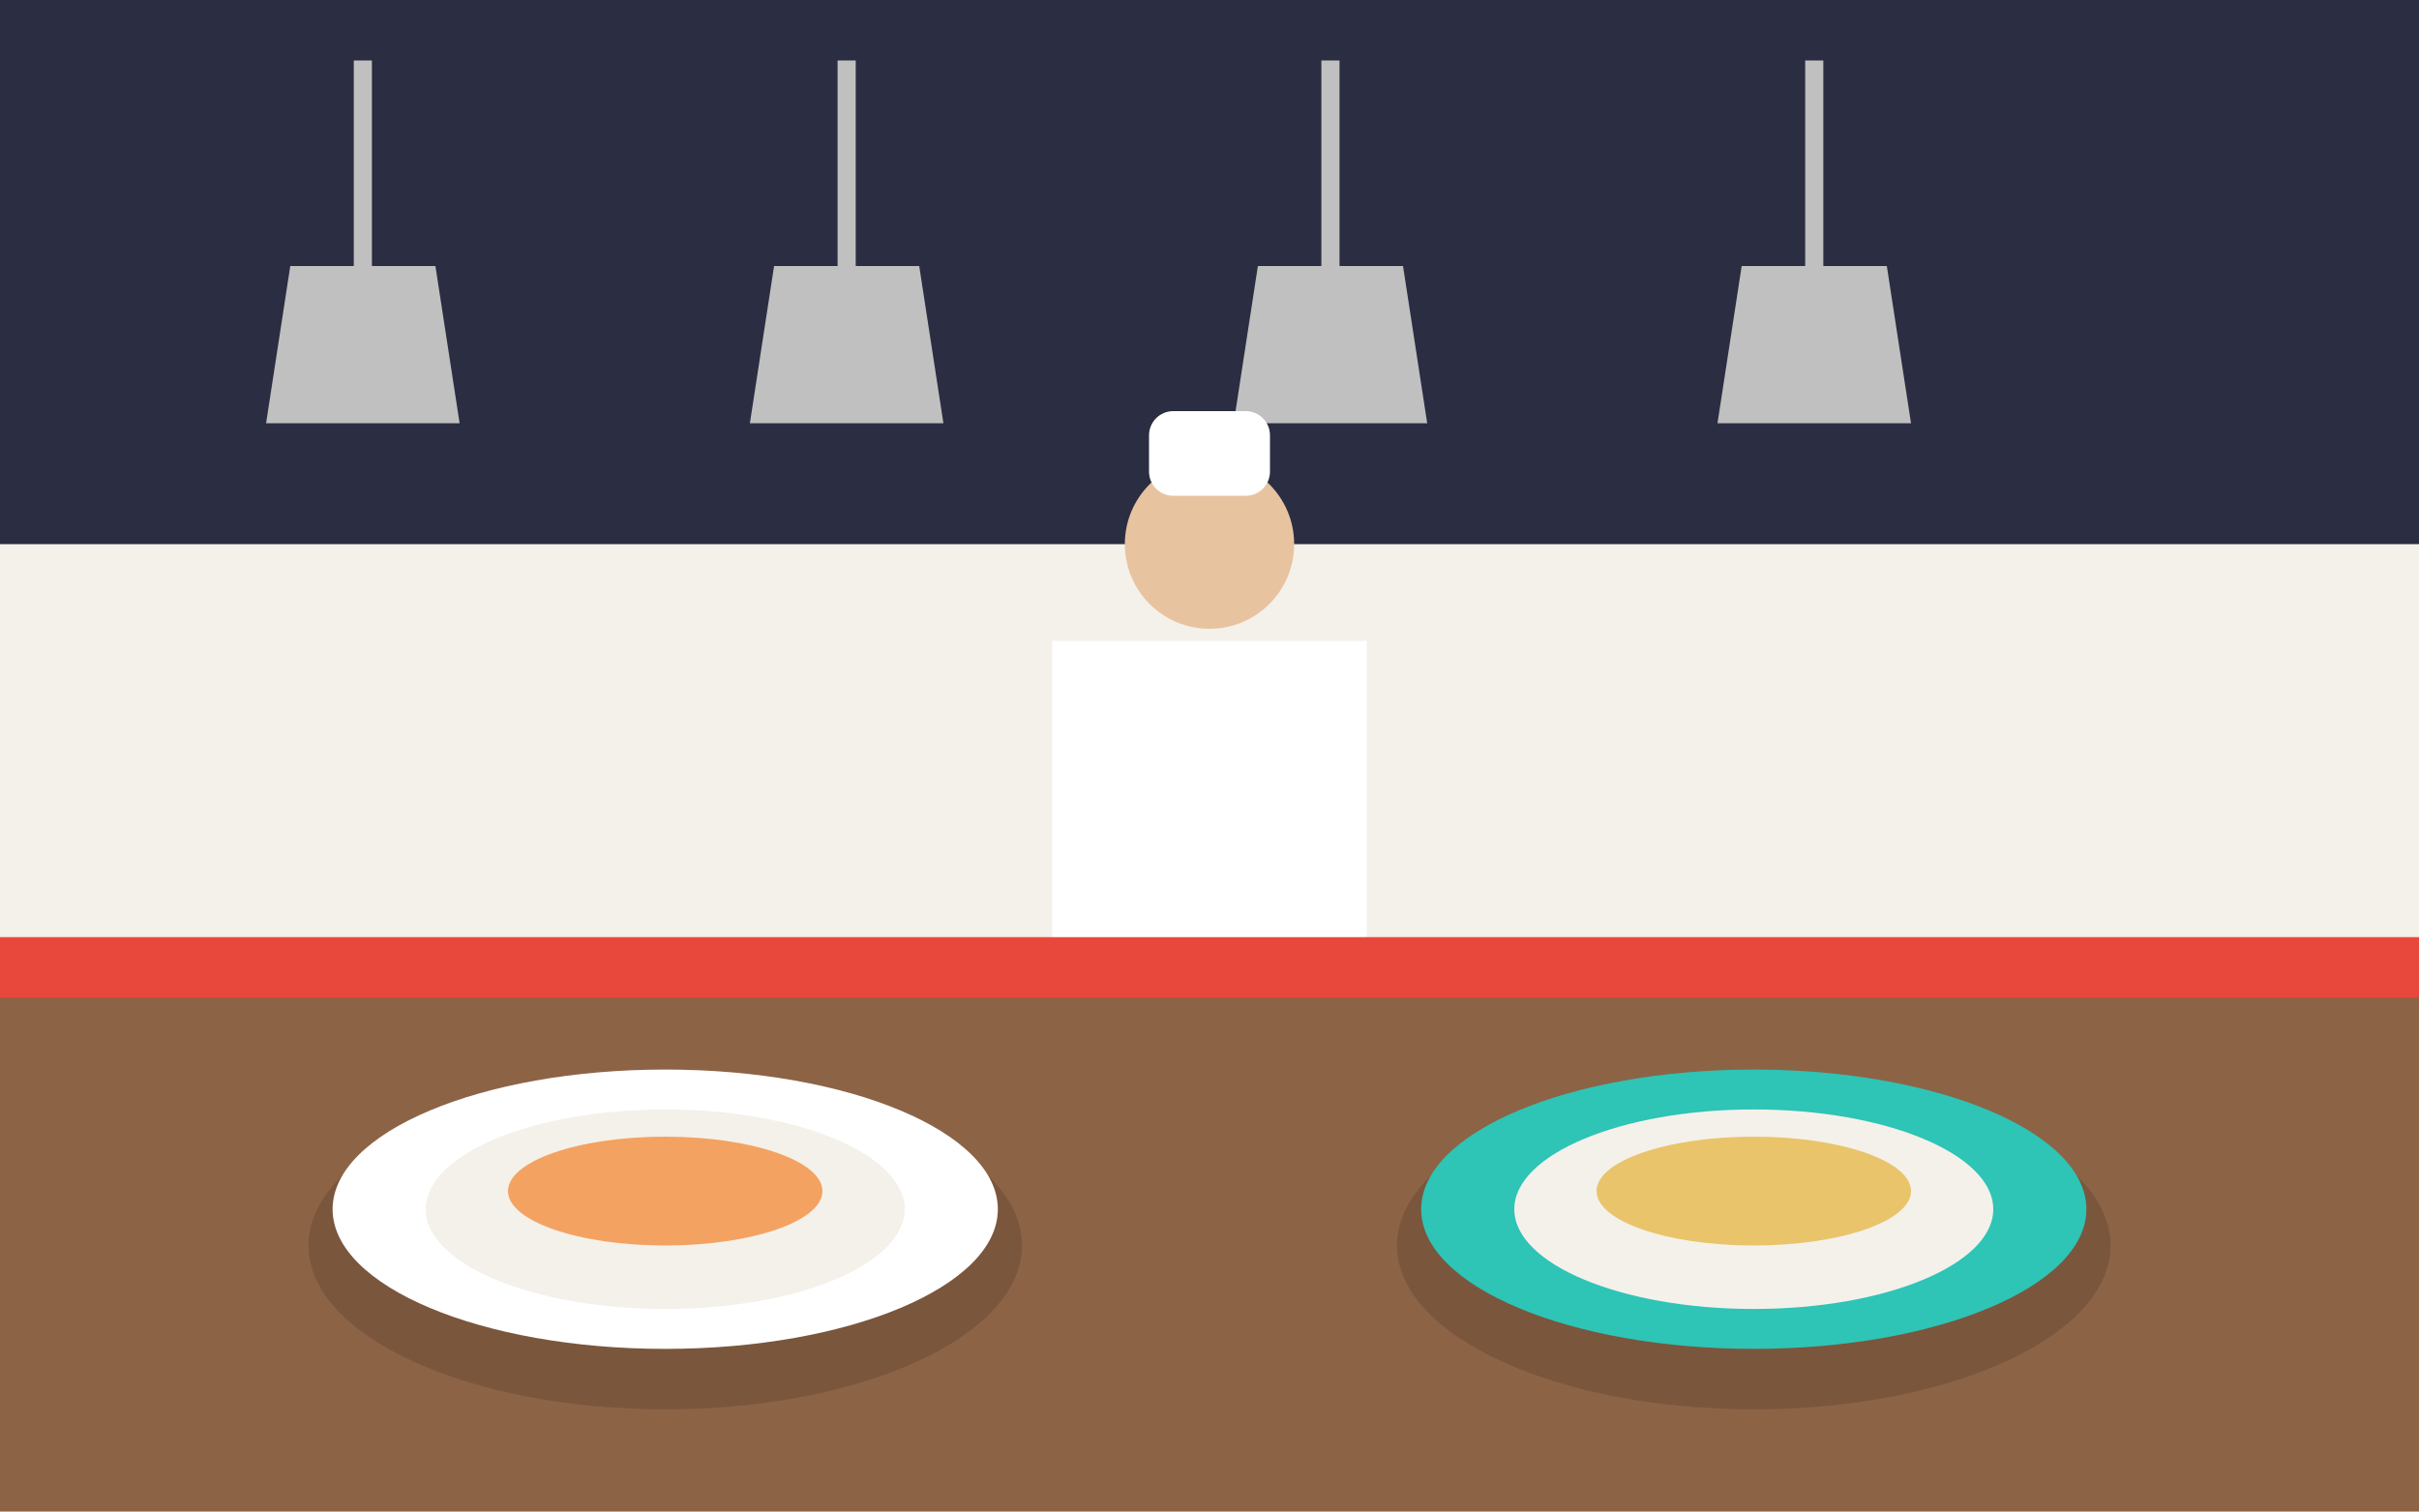
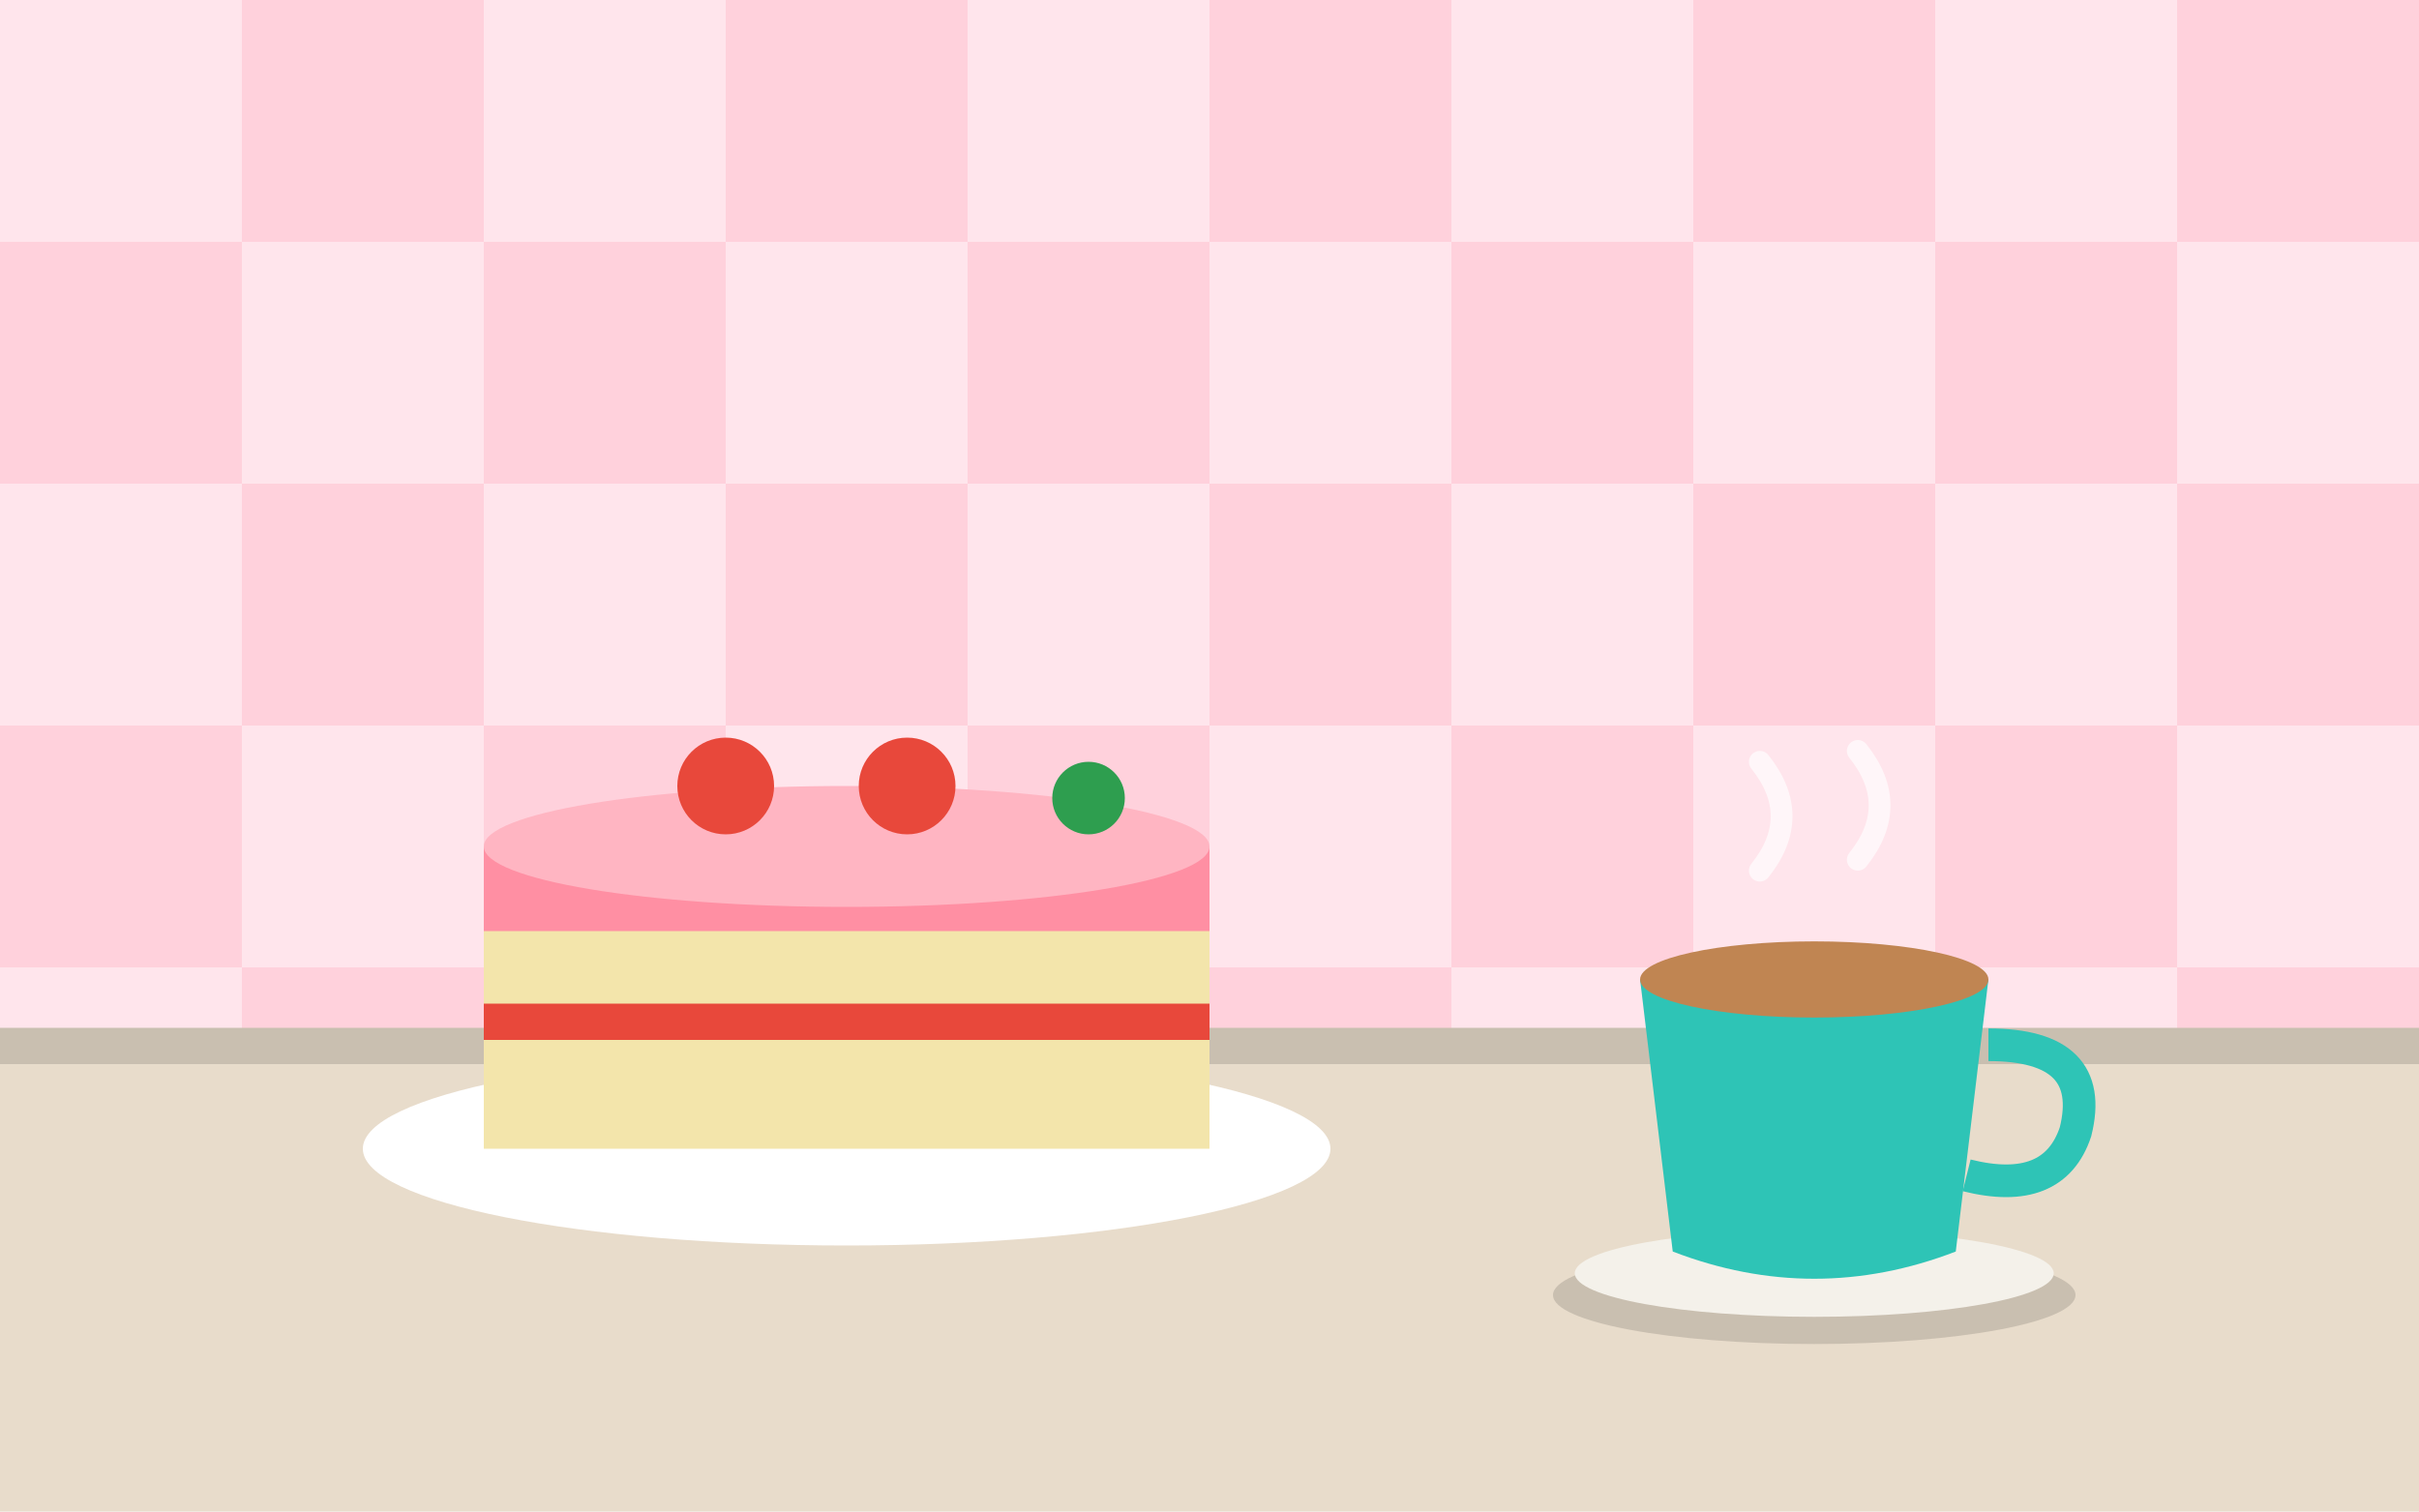
<svg xmlns="http://www.w3.org/2000/svg" viewBox="0 0 400 250" preserveAspectRatio="xMidYMid slice">
  <rect width="400" height="250" fill="#FFF" />
-   <rect width="400" height="250" fill="#F4F1EA" />
-   <rect x="0" y="0" width="400" height="90" fill="#2B2D42" />
-   <g transform="translate(60,70)">
-     <path d="M-16 0 h32 l-4 -26 h-24z" fill="#C0C0C0" />
-     <line x1="0" y1="-26" x2="0" y2="-60" stroke="#C0C0C0" stroke-width="3" />
+   <rect x="0" y="0" width="40" height="40" fill="#FFE5EC" />
+   <rect x="0" y="40" width="40" height="40" fill="#FFD1DC" />
+   <rect x="0" y="80" width="40" height="40" fill="#FFE5EC" />
+   <rect x="0" y="120" width="40" height="40" fill="#FFD1DC" />
+   <rect x="0" y="160" width="40" height="40" fill="#FFE5EC" />
+   <rect x="40" y="0" width="40" height="40" fill="#FFD1DC" />
+   <rect x="40" y="40" width="40" height="40" fill="#FFE5EC" />
+   <rect x="40" y="80" width="40" height="40" fill="#FFD1DC" />
+   <rect x="40" y="120" width="40" height="40" fill="#FFE5EC" />
+   <rect x="40" y="160" width="40" height="40" fill="#FFD1DC" />
+   <rect x="80" y="0" width="40" height="40" fill="#FFE5EC" />
+   <rect x="80" y="40" width="40" height="40" fill="#FFD1DC" />
+   <rect x="80" y="80" width="40" height="40" fill="#FFE5EC" />
+   <rect x="80" y="120" width="40" height="40" fill="#FFD1DC" />
+   <rect x="80" y="160" width="40" height="40" fill="#FFE5EC" />
+   <rect x="120" y="0" width="40" height="40" fill="#FFD1DC" />
+   <rect x="120" y="40" width="40" height="40" fill="#FFE5EC" />
+   <rect x="120" y="80" width="40" height="40" fill="#FFD1DC" />
+   <rect x="120" y="120" width="40" height="40" fill="#FFE5EC" />
+   <rect x="120" y="160" width="40" height="40" fill="#FFD1DC" />
+   <rect x="160" y="0" width="40" height="40" fill="#FFE5EC" />
+   <rect x="160" y="40" width="40" height="40" fill="#FFD1DC" />
+   <rect x="160" y="80" width="40" height="40" fill="#FFE5EC" />
+   <rect x="160" y="120" width="40" height="40" fill="#FFD1DC" />
+   <rect x="160" y="160" width="40" height="40" fill="#FFE5EC" />
+   <rect x="200" y="0" width="40" height="40" fill="#FFD1DC" />
+   <rect x="200" y="40" width="40" height="40" fill="#FFE5EC" />
+   <rect x="200" y="80" width="40" height="40" fill="#FFD1DC" />
+   <rect x="200" y="120" width="40" height="40" fill="#FFE5EC" />
+   <rect x="200" y="160" width="40" height="40" fill="#FFD1DC" />
+   <rect x="240" y="0" width="40" height="40" fill="#FFE5EC" />
+   <rect x="240" y="40" width="40" height="40" fill="#FFD1DC" />
+   <rect x="240" y="80" width="40" height="40" fill="#FFE5EC" />
+   <rect x="240" y="120" width="40" height="40" fill="#FFD1DC" />
+   <rect x="240" y="160" width="40" height="40" fill="#FFE5EC" />
+   <rect x="280" y="0" width="40" height="40" fill="#FFD1DC" />
+   <rect x="280" y="40" width="40" height="40" fill="#FFE5EC" />
+   <rect x="280" y="80" width="40" height="40" fill="#FFD1DC" />
+   <rect x="280" y="120" width="40" height="40" fill="#FFE5EC" />
+   <rect x="280" y="160" width="40" height="40" fill="#FFD1DC" />
+   <rect x="320" y="0" width="40" height="40" fill="#FFE5EC" />
+   <rect x="320" y="40" width="40" height="40" fill="#FFD1DC" />
+   <rect x="320" y="80" width="40" height="40" fill="#FFE5EC" />
+   <rect x="320" y="120" width="40" height="40" fill="#FFD1DC" />
+   <rect x="320" y="160" width="40" height="40" fill="#FFE5EC" />
+   <rect x="360" y="0" width="40" height="40" fill="#FFD1DC" />
+   <rect x="360" y="40" width="40" height="40" fill="#FFE5EC" />
+   <rect x="360" y="80" width="40" height="40" fill="#FFD1DC" />
+   <rect x="360" y="120" width="40" height="40" fill="#FFE5EC" />
+   <rect x="360" y="160" width="40" height="40" fill="#FFD1DC" />
+   <rect x="0" y="170" width="400" height="80" fill="#E8DCCB" />
+   <rect x="0" y="170" width="400" height="6" fill="#00000022" />
+   <g transform="translate(140,160)">
+     <ellipse cx="0" cy="30" rx="80" ry="16" fill="#fff" />
+     <path d="M-60 -20 h120 v50 h-120z" fill="#F3E5AB" />
+     <path d="M-60 -20 h120 v14 h-120z" fill="#FF8FA3" />
+     <path d="M-60 6 h120 v6 h-120z" fill="#E8483B" />
+     <ellipse cx="0" cy="-20" rx="60" ry="10" fill="#FFB5C2" />
+     <circle cx="-20" cy="-30" r="8" fill="#E8483B" />
+     <circle cx="10" cy="-30" r="8" fill="#E8483B" />
+     <circle cx="40" cy="-28" r="6" fill="#2E9E4F" />
  </g>
-   <g transform="translate(140,70)">
-     <path d="M-16 0 h32 l-4 -26 h-24z" fill="#C0C0C0" />
-     <line x1="0" y1="-26" x2="0" y2="-60" stroke="#C0C0C0" stroke-width="3" />
-   </g>
-   <g transform="translate(220,70)">
-     <path d="M-16 0 h32 l-4 -26 h-24z" fill="#C0C0C0" />
-     <line x1="0" y1="-26" x2="0" y2="-60" stroke="#C0C0C0" stroke-width="3" />
-   </g>
-   <g transform="translate(300,70)">
-     <path d="M-16 0 h32 l-4 -26 h-24z" fill="#C0C0C0" />
-     <line x1="0" y1="-26" x2="0" y2="-60" stroke="#C0C0C0" stroke-width="3" />
-   </g>
-   <g transform="translate(200,120)">
-     <circle cx="0" cy="-30" r="14" fill="#E8C3A0" />
-     <rect x="-10" y="-52" width="20" height="14" rx="4" fill="#fff" />
-     <path d="M-26 -14 h52 v50 h-52z" fill="#fff" />
-   </g>
-   <rect x="0" y="160" width="400" height="90" fill="#8D6346" />
-   <rect x="0" y="155" width="400" height="10" fill="#E8483B" />
-   <g transform="translate(110,200)">
-     <ellipse cx="0" cy="6" rx="59" ry="27.1" fill="#00000022" />
-     <ellipse cx="0" cy="0" rx="55" ry="23.1" fill="#FFFFFF" />
-     <ellipse cx="0" cy="0" rx="39.6" ry="16.5" fill="#F4F1EA" />
-     <ellipse cx="0" cy="-3" rx="26" ry="9" fill="#F4A261" />
-   </g>
-   <g transform="translate(290,200)">
-     <ellipse cx="0" cy="6" rx="59" ry="27.1" fill="#00000022" />
-     <ellipse cx="0" cy="0" rx="55" ry="23.1" fill="#2EC4B6" />
-     <ellipse cx="0" cy="0" rx="39.6" ry="16.5" fill="#F4F1EA" />
-     <ellipse cx="0" cy="-3" rx="26" ry="9" fill="#E9C46A" />
+   <g transform="translate(300,180) scale(0.9)">
+     <ellipse cx="0" cy="38" rx="48" ry="9" fill="#00000022" />
+     <ellipse cx="0" cy="34" rx="44" ry="8" fill="#F4F1EA" />
+     <path d="M-32 -20 h64 l-6 50 q-26 10 -52 0z" fill="#2EC4B6" />
+     <ellipse cx="0" cy="-20" rx="32" ry="7" fill="#C08552" />
+     <path d="M32 -8 q20 0 16 16 q-4 12 -20 8" stroke="#2EC4B6" stroke-width="6" fill="none" />
+     <path d="M-10 -40 q8 -10 0 -20 M8 -42 q8 -10 0 -20" stroke="#ffffffaa" stroke-width="4" fill="none" stroke-linecap="round" />
  </g>
</svg>
